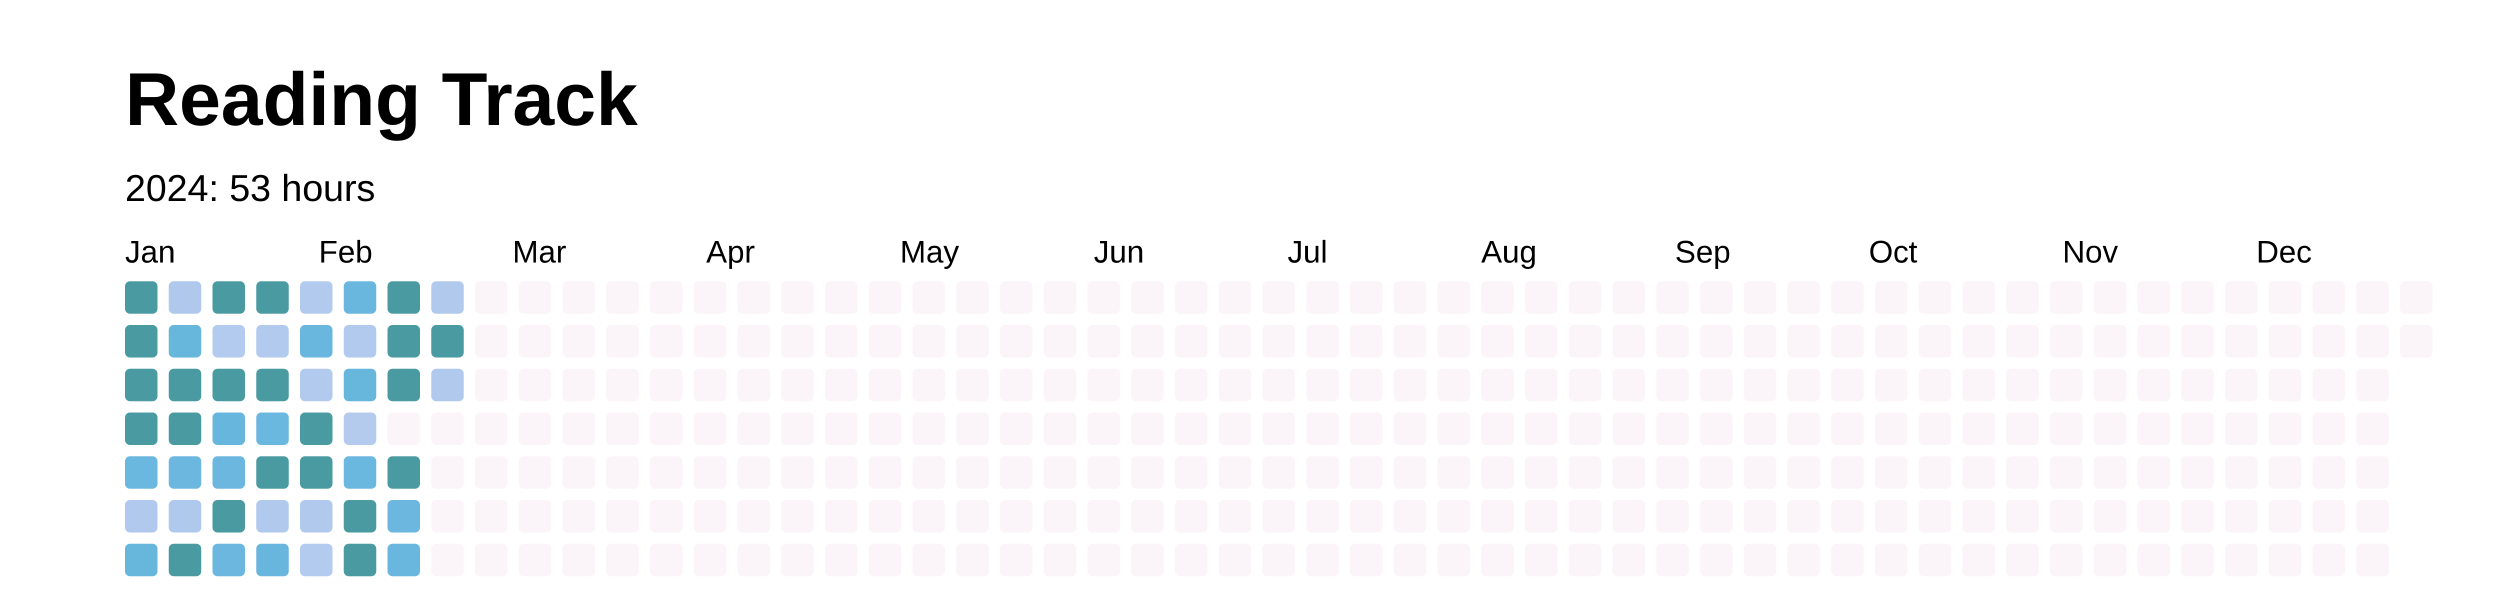
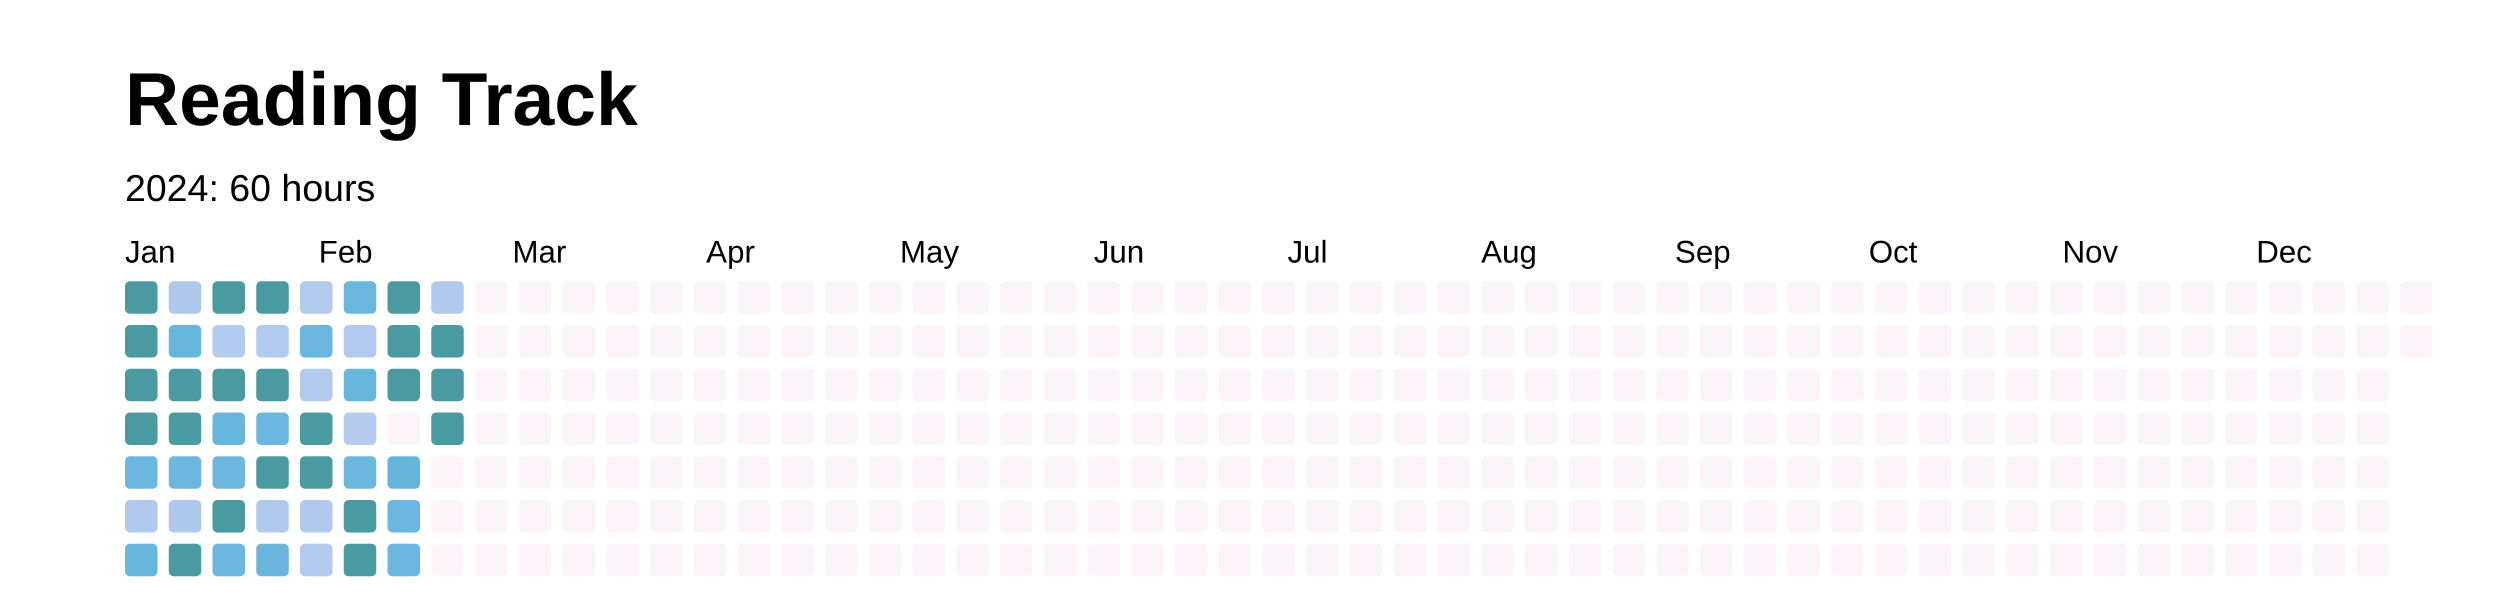
<svg xmlns="http://www.w3.org/2000/svg" baseProfile="full" height="48mm" version="1.1" viewBox="0,0,200,48" width="200mm">
  <defs />
  <rect fill="#FFFFFF" height="48" width="200" x="0" y="0" />
  <text fill="#000000" style="font-size:6px; font-family:Arial; font-weight:bold;" x="10" y="10">Reading Track</text>
-   <text dominant-baseline="hanging" fill="#000000" style="font-size:3.0px; font-family:Arial;" x="10" y="14">2024: 53 hours</text>
+   <text dominant-baseline="hanging" fill="#000000" style="font-size:3.0px; font-family:Arial;" x="10" y="14">2024: 60 hours</text>
  <text fill="#000000" style="font-size:2.5px; font-family:Arial" x="10.0" y="21.0">Jan</text>
  <text fill="#000000" style="font-size:2.5px; font-family:Arial" x="25.5" y="21.0">Feb</text>
  <text fill="#000000" style="font-size:2.5px; font-family:Arial" x="41.0" y="21.0">Mar</text>
  <text fill="#000000" style="font-size:2.5px; font-family:Arial" x="56.5" y="21.0">Apr</text>
  <text fill="#000000" style="font-size:2.5px; font-family:Arial" x="72.0" y="21.0">May</text>
  <text fill="#000000" style="font-size:2.5px; font-family:Arial" x="87.5" y="21.0">Jun</text>
  <text fill="#000000" style="font-size:2.5px; font-family:Arial" x="103.0" y="21.0">Jul</text>
  <text fill="#000000" style="font-size:2.5px; font-family:Arial" x="118.5" y="21.0">Aug</text>
  <text fill="#000000" style="font-size:2.5px; font-family:Arial" x="134.0" y="21.0">Sep</text>
  <text fill="#000000" style="font-size:2.5px; font-family:Arial" x="149.5" y="21.0">Oct</text>
  <text fill="#000000" style="font-size:2.5px; font-family:Arial" x="165.0" y="21.0">Nov</text>
  <text fill="#000000" style="font-size:2.5px; font-family:Arial" x="180.5" y="21.0">Dec</text>
  <rect fill="#4a9ba1" height="2.6" rx="0.4" ry="0.4" width="2.6" x="10.0" y="22.5" />
  <rect fill="#4a9ba1" height="2.6" rx="0.4" ry="0.4" width="2.6" x="10.0" y="26.0" />
  <rect fill="#4a9ba1" height="2.6" rx="0.4" ry="0.4" width="2.6" x="10.0" y="29.5" />
  <rect fill="#4a9ba1" height="2.6" rx="0.4" ry="0.4" width="2.6" x="10.0" y="33.0" />
  <rect fill="#6ab7df" height="2.6" rx="0.4" ry="0.4" width="2.6" x="10.0" y="36.5" />
  <rect fill="#b0c9ed" height="2.6" rx="0.4" ry="0.4" width="2.6" x="10.0" y="40.0" />
  <rect fill="#67b6dc" height="2.6" rx="0.4" ry="0.4" width="2.6" x="10.0" y="43.5" />
  <rect fill="#afc8ec" height="2.6" rx="0.4" ry="0.4" width="2.6" x="13.5" y="22.5" />
  <rect fill="#67b6dc" height="2.6" rx="0.4" ry="0.4" width="2.6" x="13.5" y="26.0" />
  <rect fill="#4a9ba1" height="2.6" rx="0.4" ry="0.4" width="2.6" x="13.5" y="29.5" />
  <rect fill="#4a9ba1" height="2.6" rx="0.4" ry="0.4" width="2.6" x="13.5" y="33.0" />
  <rect fill="#6bb7df" height="2.6" rx="0.4" ry="0.4" width="2.6" x="13.5" y="36.5" />
  <rect fill="#afc9ec" height="2.6" rx="0.4" ry="0.4" width="2.6" x="13.5" y="40.0" />
  <rect fill="#4a9ba1" height="2.6" rx="0.4" ry="0.4" width="2.6" x="13.5" y="43.5" />
  <rect fill="#4a9ba1" height="2.6" rx="0.4" ry="0.4" width="2.6" x="17.0" y="22.5" />
  <rect fill="#b3cbee" height="2.6" rx="0.4" ry="0.4" width="2.6" x="17.0" y="26.0" />
  <rect fill="#4a9ba1" height="2.6" rx="0.4" ry="0.4" width="2.6" x="17.0" y="29.5" />
  <rect fill="#67b6dd" height="2.6" rx="0.4" ry="0.4" width="2.6" x="17.0" y="33.0" />
  <rect fill="#6bb7e0" height="2.6" rx="0.4" ry="0.4" width="2.6" x="17.0" y="36.5" />
  <rect fill="#4a9ba1" height="2.6" rx="0.4" ry="0.4" width="2.6" x="17.0" y="40.0" />
  <rect fill="#6bb7df" height="2.6" rx="0.4" ry="0.4" width="2.6" x="17.0" y="43.5" />
  <rect fill="#4a9ba1" height="2.6" rx="0.4" ry="0.4" width="2.6" x="20.5" y="22.5" />
  <rect fill="#b2caed" height="2.6" rx="0.4" ry="0.4" width="2.6" x="20.5" y="26.0" />
  <rect fill="#4a9ba1" height="2.6" rx="0.4" ry="0.4" width="2.6" x="20.5" y="29.5" />
  <rect fill="#6ab7df" height="2.6" rx="0.4" ry="0.4" width="2.6" x="20.5" y="33.0" />
  <rect fill="#4a9ba1" height="2.6" rx="0.4" ry="0.4" width="2.6" x="20.5" y="36.5" />
  <rect fill="#b0c9ed" height="2.6" rx="0.4" ry="0.4" width="2.6" x="20.5" y="40.0" />
  <rect fill="#68b6dd" height="2.6" rx="0.4" ry="0.4" width="2.6" x="20.5" y="43.5" />
  <rect fill="#b2caed" height="2.6" rx="0.4" ry="0.4" width="2.6" x="24.0" y="22.5" />
  <rect fill="#69b7de" height="2.6" rx="0.4" ry="0.4" width="2.6" x="24.0" y="26.0" />
  <rect fill="#b1caed" height="2.6" rx="0.4" ry="0.4" width="2.6" x="24.0" y="29.5" />
  <rect fill="#4a9ba1" height="2.6" rx="0.4" ry="0.4" width="2.6" x="24.0" y="33.0" />
  <rect fill="#4a9ba1" height="2.6" rx="0.4" ry="0.4" width="2.6" x="24.0" y="36.5" />
  <rect fill="#b0c9ed" height="2.6" rx="0.4" ry="0.4" width="2.6" x="24.0" y="40.0" />
  <rect fill="#b3cbee" height="2.6" rx="0.4" ry="0.4" width="2.6" x="24.0" y="43.5" />
  <rect fill="#69b7de" height="2.6" rx="0.4" ry="0.4" width="2.6" x="27.5" y="22.5" />
  <rect fill="#b2caed" height="2.6" rx="0.4" ry="0.4" width="2.6" x="27.5" y="26.0" />
  <rect fill="#67b6dc" height="2.6" rx="0.4" ry="0.4" width="2.6" x="27.5" y="29.5" />
  <rect fill="#b4cbee" height="2.6" rx="0.4" ry="0.4" width="2.6" x="27.5" y="33.0" />
  <rect fill="#6ab7df" height="2.6" rx="0.4" ry="0.4" width="2.6" x="27.5" y="36.5" />
  <rect fill="#4a9ba1" height="2.6" rx="0.4" ry="0.4" width="2.6" x="27.5" y="40.0" />
  <rect fill="#4a9ba1" height="2.6" rx="0.4" ry="0.4" width="2.6" x="27.5" y="43.5" />
  <rect fill="#4a9ba1" height="2.6" rx="0.4" ry="0.4" width="2.6" x="31.0" y="22.5" />
  <rect fill="#4a9ba1" height="2.6" rx="0.4" ry="0.4" width="2.6" x="31.0" y="26.0" />
  <rect fill="#4a9ba1" height="2.6" rx="0.4" ry="0.4" width="2.6" x="31.0" y="29.5" />
  <rect fill="#FBF4F9" height="2.6" rx="0.4" ry="0.4" width="2.6" x="31.0" y="33.0" />
-   <rect fill="#4a9ba1" height="2.6" rx="0.4" ry="0.4" width="2.6" x="31.0" y="36.5" />
+   <rect fill="#66b6dc" height="2.6" rx="0.4" ry="0.4" width="2.6" x="31.0" y="36.5" />
  <rect fill="#6bb7df" height="2.6" rx="0.4" ry="0.4" width="2.6" x="31.0" y="40.0" />
  <rect fill="#69b7de" height="2.6" rx="0.4" ry="0.4" width="2.6" x="31.0" y="43.5" />
  <rect fill="#b1c9ed" height="2.6" rx="0.4" ry="0.4" width="2.6" x="34.5" y="22.5" />
  <rect fill="#4a9ba1" height="2.6" rx="0.4" ry="0.4" width="2.6" x="34.5" y="26.0" />
-   <rect fill="#b1c9ed" height="2.6" rx="0.4" ry="0.4" width="2.6" x="34.5" y="29.5" />
-   <rect fill="#FBF4F9" height="2.6" rx="0.4" ry="0.4" width="2.6" x="34.5" y="33.0" />
+   <rect fill="#4a9ba1" height="2.6" rx="0.4" ry="0.4" width="2.6" x="34.5" y="29.5" />
+   <rect fill="#4a9ba1" height="2.6" rx="0.4" ry="0.4" width="2.6" x="34.5" y="33.0" />
  <rect fill="#FBF4F9" height="2.6" rx="0.4" ry="0.4" width="2.6" x="34.5" y="36.5" />
  <rect fill="#FBF4F9" height="2.6" rx="0.4" ry="0.4" width="2.6" x="34.5" y="40.0" />
  <rect fill="#FBF4F9" height="2.6" rx="0.4" ry="0.4" width="2.6" x="34.5" y="43.5" />
  <rect fill="#FBF4F9" height="2.6" rx="0.4" ry="0.4" width="2.6" x="38.0" y="22.5" />
  <rect fill="#FBF4F9" height="2.6" rx="0.4" ry="0.4" width="2.6" x="38.0" y="26.0" />
  <rect fill="#FBF4F9" height="2.6" rx="0.4" ry="0.4" width="2.6" x="38.0" y="29.5" />
  <rect fill="#FBF4F9" height="2.6" rx="0.4" ry="0.4" width="2.6" x="38.0" y="33.0" />
  <rect fill="#FBF4F9" height="2.6" rx="0.4" ry="0.4" width="2.6" x="38.0" y="36.5" />
  <rect fill="#FBF4F9" height="2.6" rx="0.4" ry="0.4" width="2.6" x="38.0" y="40.0" />
  <rect fill="#FBF4F9" height="2.6" rx="0.4" ry="0.4" width="2.6" x="38.0" y="43.5" />
  <rect fill="#FBF4F9" height="2.6" rx="0.4" ry="0.4" width="2.6" x="41.5" y="22.5" />
  <rect fill="#FBF4F9" height="2.6" rx="0.4" ry="0.4" width="2.6" x="41.5" y="26.0" />
  <rect fill="#FBF4F9" height="2.6" rx="0.4" ry="0.4" width="2.6" x="41.5" y="29.5" />
  <rect fill="#FBF4F9" height="2.6" rx="0.4" ry="0.4" width="2.6" x="41.5" y="33.0" />
  <rect fill="#FBF4F9" height="2.6" rx="0.4" ry="0.4" width="2.6" x="41.5" y="36.5" />
  <rect fill="#FBF4F9" height="2.6" rx="0.4" ry="0.4" width="2.6" x="41.5" y="40.0" />
  <rect fill="#FBF4F9" height="2.6" rx="0.4" ry="0.4" width="2.6" x="41.5" y="43.5" />
  <rect fill="#FBF4F9" height="2.6" rx="0.4" ry="0.4" width="2.6" x="45.0" y="22.5" />
  <rect fill="#FBF4F9" height="2.6" rx="0.4" ry="0.4" width="2.6" x="45.0" y="26.0" />
  <rect fill="#FBF4F9" height="2.6" rx="0.4" ry="0.4" width="2.6" x="45.0" y="29.5" />
  <rect fill="#FBF4F9" height="2.6" rx="0.4" ry="0.4" width="2.6" x="45.0" y="33.0" />
  <rect fill="#FBF4F9" height="2.6" rx="0.4" ry="0.4" width="2.6" x="45.0" y="36.5" />
  <rect fill="#FBF4F9" height="2.6" rx="0.4" ry="0.4" width="2.6" x="45.0" y="40.0" />
  <rect fill="#FBF4F9" height="2.6" rx="0.4" ry="0.4" width="2.6" x="45.0" y="43.5" />
  <rect fill="#FBF4F9" height="2.6" rx="0.4" ry="0.4" width="2.6" x="48.5" y="22.5" />
  <rect fill="#FBF4F9" height="2.6" rx="0.4" ry="0.4" width="2.6" x="48.5" y="26.0" />
  <rect fill="#FBF4F9" height="2.6" rx="0.4" ry="0.4" width="2.6" x="48.5" y="29.5" />
  <rect fill="#FBF4F9" height="2.6" rx="0.4" ry="0.4" width="2.6" x="48.5" y="33.0" />
  <rect fill="#FBF4F9" height="2.6" rx="0.4" ry="0.4" width="2.6" x="48.5" y="36.5" />
  <rect fill="#FBF4F9" height="2.6" rx="0.4" ry="0.4" width="2.6" x="48.5" y="40.0" />
  <rect fill="#FBF4F9" height="2.6" rx="0.4" ry="0.4" width="2.6" x="48.5" y="43.5" />
  <rect fill="#FBF4F9" height="2.6" rx="0.4" ry="0.4" width="2.6" x="52.0" y="22.5" />
  <rect fill="#FBF4F9" height="2.6" rx="0.4" ry="0.4" width="2.6" x="52.0" y="26.0" />
  <rect fill="#FBF4F9" height="2.6" rx="0.4" ry="0.4" width="2.6" x="52.0" y="29.5" />
  <rect fill="#FBF4F9" height="2.6" rx="0.4" ry="0.4" width="2.6" x="52.0" y="33.0" />
  <rect fill="#FBF4F9" height="2.6" rx="0.4" ry="0.4" width="2.6" x="52.0" y="36.5" />
  <rect fill="#FBF4F9" height="2.6" rx="0.4" ry="0.4" width="2.6" x="52.0" y="40.0" />
  <rect fill="#FBF4F9" height="2.6" rx="0.4" ry="0.4" width="2.6" x="52.0" y="43.5" />
  <rect fill="#FBF4F9" height="2.6" rx="0.4" ry="0.4" width="2.6" x="55.5" y="22.5" />
  <rect fill="#FBF4F9" height="2.6" rx="0.4" ry="0.4" width="2.6" x="55.5" y="26.0" />
  <rect fill="#FBF4F9" height="2.6" rx="0.4" ry="0.4" width="2.6" x="55.5" y="29.5" />
  <rect fill="#FBF4F9" height="2.6" rx="0.4" ry="0.4" width="2.6" x="55.5" y="33.0" />
  <rect fill="#FBF4F9" height="2.6" rx="0.4" ry="0.4" width="2.6" x="55.5" y="36.5" />
  <rect fill="#FBF4F9" height="2.6" rx="0.4" ry="0.4" width="2.6" x="55.5" y="40.0" />
  <rect fill="#FBF4F9" height="2.6" rx="0.4" ry="0.4" width="2.6" x="55.5" y="43.5" />
  <rect fill="#FBF4F9" height="2.6" rx="0.4" ry="0.4" width="2.6" x="59.0" y="22.5" />
  <rect fill="#FBF4F9" height="2.6" rx="0.4" ry="0.4" width="2.6" x="59.0" y="26.0" />
  <rect fill="#FBF4F9" height="2.6" rx="0.4" ry="0.4" width="2.6" x="59.0" y="29.5" />
  <rect fill="#FBF4F9" height="2.6" rx="0.4" ry="0.4" width="2.6" x="59.0" y="33.0" />
  <rect fill="#FBF4F9" height="2.6" rx="0.4" ry="0.4" width="2.6" x="59.0" y="36.5" />
  <rect fill="#FBF4F9" height="2.6" rx="0.4" ry="0.4" width="2.6" x="59.0" y="40.0" />
  <rect fill="#FBF4F9" height="2.6" rx="0.4" ry="0.4" width="2.6" x="59.0" y="43.5" />
  <rect fill="#FBF4F9" height="2.6" rx="0.4" ry="0.4" width="2.6" x="62.5" y="22.5" />
  <rect fill="#FBF4F9" height="2.6" rx="0.4" ry="0.4" width="2.6" x="62.5" y="26.0" />
  <rect fill="#FBF4F9" height="2.6" rx="0.4" ry="0.4" width="2.6" x="62.5" y="29.5" />
  <rect fill="#FBF4F9" height="2.6" rx="0.4" ry="0.4" width="2.6" x="62.5" y="33.0" />
  <rect fill="#FBF4F9" height="2.6" rx="0.4" ry="0.4" width="2.6" x="62.5" y="36.5" />
  <rect fill="#FBF4F9" height="2.6" rx="0.4" ry="0.4" width="2.6" x="62.5" y="40.0" />
  <rect fill="#FBF4F9" height="2.6" rx="0.4" ry="0.4" width="2.6" x="62.5" y="43.5" />
  <rect fill="#FBF4F9" height="2.6" rx="0.4" ry="0.4" width="2.6" x="66.0" y="22.5" />
  <rect fill="#FBF4F9" height="2.6" rx="0.4" ry="0.4" width="2.6" x="66.0" y="26.0" />
  <rect fill="#FBF4F9" height="2.6" rx="0.4" ry="0.4" width="2.6" x="66.0" y="29.5" />
  <rect fill="#FBF4F9" height="2.6" rx="0.4" ry="0.4" width="2.6" x="66.0" y="33.0" />
  <rect fill="#FBF4F9" height="2.6" rx="0.4" ry="0.4" width="2.6" x="66.0" y="36.5" />
  <rect fill="#FBF4F9" height="2.6" rx="0.4" ry="0.4" width="2.6" x="66.0" y="40.0" />
  <rect fill="#FBF4F9" height="2.6" rx="0.4" ry="0.4" width="2.6" x="66.0" y="43.5" />
  <rect fill="#FBF4F9" height="2.6" rx="0.4" ry="0.4" width="2.6" x="69.5" y="22.5" />
  <rect fill="#FBF4F9" height="2.6" rx="0.4" ry="0.4" width="2.6" x="69.5" y="26.0" />
  <rect fill="#FBF4F9" height="2.6" rx="0.4" ry="0.4" width="2.6" x="69.5" y="29.5" />
  <rect fill="#FBF4F9" height="2.6" rx="0.4" ry="0.4" width="2.6" x="69.5" y="33.0" />
  <rect fill="#FBF4F9" height="2.6" rx="0.4" ry="0.4" width="2.6" x="69.5" y="36.5" />
  <rect fill="#FBF4F9" height="2.6" rx="0.4" ry="0.4" width="2.6" x="69.5" y="40.0" />
  <rect fill="#FBF4F9" height="2.6" rx="0.4" ry="0.4" width="2.6" x="69.5" y="43.5" />
  <rect fill="#FBF4F9" height="2.6" rx="0.4" ry="0.4" width="2.6" x="73.0" y="22.5" />
  <rect fill="#FBF4F9" height="2.6" rx="0.4" ry="0.4" width="2.6" x="73.0" y="26.0" />
  <rect fill="#FBF4F9" height="2.6" rx="0.4" ry="0.4" width="2.6" x="73.0" y="29.5" />
  <rect fill="#FBF4F9" height="2.6" rx="0.4" ry="0.4" width="2.6" x="73.0" y="33.0" />
  <rect fill="#FBF4F9" height="2.6" rx="0.4" ry="0.4" width="2.6" x="73.0" y="36.5" />
  <rect fill="#FBF4F9" height="2.6" rx="0.4" ry="0.4" width="2.6" x="73.0" y="40.0" />
  <rect fill="#FBF4F9" height="2.6" rx="0.4" ry="0.4" width="2.6" x="73.0" y="43.5" />
  <rect fill="#FBF4F9" height="2.6" rx="0.4" ry="0.4" width="2.6" x="76.5" y="22.5" />
  <rect fill="#FBF4F9" height="2.6" rx="0.4" ry="0.4" width="2.6" x="76.5" y="26.0" />
  <rect fill="#FBF4F9" height="2.6" rx="0.4" ry="0.4" width="2.6" x="76.5" y="29.5" />
  <rect fill="#FBF4F9" height="2.6" rx="0.4" ry="0.4" width="2.6" x="76.5" y="33.0" />
  <rect fill="#FBF4F9" height="2.6" rx="0.4" ry="0.4" width="2.6" x="76.5" y="36.5" />
  <rect fill="#FBF4F9" height="2.6" rx="0.4" ry="0.4" width="2.6" x="76.5" y="40.0" />
  <rect fill="#FBF4F9" height="2.6" rx="0.4" ry="0.4" width="2.6" x="76.5" y="43.5" />
  <rect fill="#FBF4F9" height="2.6" rx="0.4" ry="0.4" width="2.6" x="80.0" y="22.5" />
  <rect fill="#FBF4F9" height="2.6" rx="0.4" ry="0.4" width="2.6" x="80.0" y="26.0" />
  <rect fill="#FBF4F9" height="2.6" rx="0.4" ry="0.4" width="2.6" x="80.0" y="29.5" />
  <rect fill="#FBF4F9" height="2.6" rx="0.4" ry="0.4" width="2.6" x="80.0" y="33.0" />
  <rect fill="#FBF4F9" height="2.6" rx="0.4" ry="0.4" width="2.6" x="80.0" y="36.5" />
  <rect fill="#FBF4F9" height="2.6" rx="0.4" ry="0.4" width="2.6" x="80.0" y="40.0" />
  <rect fill="#FBF4F9" height="2.6" rx="0.4" ry="0.4" width="2.6" x="80.0" y="43.5" />
  <rect fill="#FBF4F9" height="2.6" rx="0.4" ry="0.4" width="2.6" x="83.5" y="22.5" />
  <rect fill="#FBF4F9" height="2.6" rx="0.4" ry="0.4" width="2.6" x="83.5" y="26.0" />
  <rect fill="#FBF4F9" height="2.6" rx="0.4" ry="0.4" width="2.6" x="83.5" y="29.5" />
  <rect fill="#FBF4F9" height="2.6" rx="0.4" ry="0.4" width="2.6" x="83.5" y="33.0" />
  <rect fill="#FBF4F9" height="2.6" rx="0.4" ry="0.4" width="2.6" x="83.5" y="36.5" />
  <rect fill="#FBF4F9" height="2.6" rx="0.4" ry="0.4" width="2.6" x="83.5" y="40.0" />
  <rect fill="#FBF4F9" height="2.6" rx="0.4" ry="0.4" width="2.6" x="83.5" y="43.5" />
  <rect fill="#FBF4F9" height="2.6" rx="0.4" ry="0.4" width="2.6" x="87.0" y="22.5" />
  <rect fill="#FBF4F9" height="2.6" rx="0.4" ry="0.4" width="2.6" x="87.0" y="26.0" />
  <rect fill="#FBF4F9" height="2.6" rx="0.4" ry="0.4" width="2.6" x="87.0" y="29.5" />
  <rect fill="#FBF4F9" height="2.6" rx="0.4" ry="0.4" width="2.6" x="87.0" y="33.0" />
  <rect fill="#FBF4F9" height="2.6" rx="0.4" ry="0.4" width="2.6" x="87.0" y="36.5" />
  <rect fill="#FBF4F9" height="2.6" rx="0.4" ry="0.4" width="2.6" x="87.0" y="40.0" />
  <rect fill="#FBF4F9" height="2.6" rx="0.4" ry="0.4" width="2.6" x="87.0" y="43.5" />
  <rect fill="#FBF4F9" height="2.6" rx="0.4" ry="0.4" width="2.6" x="90.5" y="22.5" />
  <rect fill="#FBF4F9" height="2.6" rx="0.4" ry="0.4" width="2.6" x="90.5" y="26.0" />
  <rect fill="#FBF4F9" height="2.6" rx="0.4" ry="0.4" width="2.6" x="90.5" y="29.5" />
  <rect fill="#FBF4F9" height="2.6" rx="0.4" ry="0.4" width="2.6" x="90.5" y="33.0" />
  <rect fill="#FBF4F9" height="2.6" rx="0.4" ry="0.4" width="2.6" x="90.5" y="36.5" />
  <rect fill="#FBF4F9" height="2.6" rx="0.4" ry="0.4" width="2.6" x="90.5" y="40.0" />
  <rect fill="#FBF4F9" height="2.6" rx="0.4" ry="0.4" width="2.6" x="90.5" y="43.5" />
  <rect fill="#FBF4F9" height="2.6" rx="0.4" ry="0.4" width="2.6" x="94.0" y="22.5" />
  <rect fill="#FBF4F9" height="2.6" rx="0.4" ry="0.4" width="2.6" x="94.0" y="26.0" />
  <rect fill="#FBF4F9" height="2.6" rx="0.4" ry="0.4" width="2.6" x="94.0" y="29.5" />
  <rect fill="#FBF4F9" height="2.6" rx="0.4" ry="0.4" width="2.6" x="94.0" y="33.0" />
  <rect fill="#FBF4F9" height="2.6" rx="0.4" ry="0.4" width="2.6" x="94.0" y="36.5" />
  <rect fill="#FBF4F9" height="2.6" rx="0.4" ry="0.4" width="2.6" x="94.0" y="40.0" />
  <rect fill="#FBF4F9" height="2.6" rx="0.4" ry="0.4" width="2.6" x="94.0" y="43.5" />
  <rect fill="#FBF4F9" height="2.6" rx="0.4" ry="0.4" width="2.6" x="97.5" y="22.5" />
  <rect fill="#FBF4F9" height="2.6" rx="0.4" ry="0.4" width="2.6" x="97.5" y="26.0" />
  <rect fill="#FBF4F9" height="2.6" rx="0.4" ry="0.4" width="2.6" x="97.5" y="29.5" />
  <rect fill="#FBF4F9" height="2.6" rx="0.4" ry="0.4" width="2.6" x="97.5" y="33.0" />
  <rect fill="#FBF4F9" height="2.6" rx="0.4" ry="0.4" width="2.6" x="97.5" y="36.5" />
  <rect fill="#FBF4F9" height="2.6" rx="0.4" ry="0.4" width="2.6" x="97.5" y="40.0" />
  <rect fill="#FBF4F9" height="2.6" rx="0.4" ry="0.4" width="2.6" x="97.5" y="43.5" />
  <rect fill="#FBF4F9" height="2.6" rx="0.4" ry="0.4" width="2.6" x="101.0" y="22.5" />
  <rect fill="#FBF4F9" height="2.6" rx="0.4" ry="0.4" width="2.6" x="101.0" y="26.0" />
  <rect fill="#FBF4F9" height="2.6" rx="0.4" ry="0.4" width="2.6" x="101.0" y="29.5" />
  <rect fill="#FBF4F9" height="2.6" rx="0.4" ry="0.4" width="2.6" x="101.0" y="33.0" />
  <rect fill="#FBF4F9" height="2.6" rx="0.4" ry="0.4" width="2.6" x="101.0" y="36.5" />
  <rect fill="#FBF4F9" height="2.6" rx="0.4" ry="0.4" width="2.6" x="101.0" y="40.0" />
  <rect fill="#FBF4F9" height="2.6" rx="0.4" ry="0.4" width="2.6" x="101.0" y="43.5" />
  <rect fill="#FBF4F9" height="2.6" rx="0.4" ry="0.4" width="2.6" x="104.5" y="22.5" />
  <rect fill="#FBF4F9" height="2.6" rx="0.4" ry="0.4" width="2.6" x="104.5" y="26.0" />
  <rect fill="#FBF4F9" height="2.6" rx="0.4" ry="0.4" width="2.6" x="104.5" y="29.5" />
  <rect fill="#FBF4F9" height="2.6" rx="0.4" ry="0.4" width="2.6" x="104.5" y="33.0" />
  <rect fill="#FBF4F9" height="2.6" rx="0.4" ry="0.4" width="2.6" x="104.5" y="36.5" />
  <rect fill="#FBF4F9" height="2.6" rx="0.4" ry="0.4" width="2.6" x="104.5" y="40.0" />
  <rect fill="#FBF4F9" height="2.6" rx="0.4" ry="0.4" width="2.6" x="104.5" y="43.5" />
  <rect fill="#FBF4F9" height="2.6" rx="0.4" ry="0.4" width="2.6" x="108.0" y="22.5" />
  <rect fill="#FBF4F9" height="2.6" rx="0.4" ry="0.4" width="2.6" x="108.0" y="26.0" />
  <rect fill="#FBF4F9" height="2.6" rx="0.4" ry="0.4" width="2.6" x="108.0" y="29.5" />
  <rect fill="#FBF4F9" height="2.6" rx="0.4" ry="0.4" width="2.6" x="108.0" y="33.0" />
  <rect fill="#FBF4F9" height="2.6" rx="0.4" ry="0.4" width="2.6" x="108.0" y="36.5" />
  <rect fill="#FBF4F9" height="2.6" rx="0.4" ry="0.4" width="2.6" x="108.0" y="40.0" />
  <rect fill="#FBF4F9" height="2.6" rx="0.4" ry="0.4" width="2.6" x="108.0" y="43.5" />
  <rect fill="#FBF4F9" height="2.6" rx="0.4" ry="0.4" width="2.6" x="111.5" y="22.5" />
  <rect fill="#FBF4F9" height="2.6" rx="0.4" ry="0.4" width="2.6" x="111.5" y="26.0" />
  <rect fill="#FBF4F9" height="2.6" rx="0.4" ry="0.4" width="2.6" x="111.5" y="29.5" />
  <rect fill="#FBF4F9" height="2.6" rx="0.4" ry="0.4" width="2.6" x="111.5" y="33.0" />
  <rect fill="#FBF4F9" height="2.6" rx="0.4" ry="0.4" width="2.6" x="111.5" y="36.5" />
  <rect fill="#FBF4F9" height="2.6" rx="0.4" ry="0.4" width="2.6" x="111.5" y="40.0" />
  <rect fill="#FBF4F9" height="2.6" rx="0.4" ry="0.4" width="2.6" x="111.5" y="43.5" />
  <rect fill="#FBF4F9" height="2.6" rx="0.4" ry="0.4" width="2.6" x="115.0" y="22.5" />
  <rect fill="#FBF4F9" height="2.6" rx="0.4" ry="0.4" width="2.6" x="115.0" y="26.0" />
  <rect fill="#FBF4F9" height="2.6" rx="0.4" ry="0.4" width="2.6" x="115.0" y="29.5" />
  <rect fill="#FBF4F9" height="2.6" rx="0.4" ry="0.4" width="2.6" x="115.0" y="33.0" />
  <rect fill="#FBF4F9" height="2.6" rx="0.4" ry="0.4" width="2.6" x="115.0" y="36.5" />
  <rect fill="#FBF4F9" height="2.6" rx="0.4" ry="0.4" width="2.6" x="115.0" y="40.0" />
  <rect fill="#FBF4F9" height="2.6" rx="0.4" ry="0.4" width="2.6" x="115.0" y="43.5" />
  <rect fill="#FBF4F9" height="2.6" rx="0.4" ry="0.4" width="2.6" x="118.5" y="22.5" />
  <rect fill="#FBF4F9" height="2.6" rx="0.4" ry="0.4" width="2.6" x="118.5" y="26.0" />
  <rect fill="#FBF4F9" height="2.6" rx="0.4" ry="0.4" width="2.6" x="118.5" y="29.5" />
  <rect fill="#FBF4F9" height="2.6" rx="0.4" ry="0.4" width="2.6" x="118.5" y="33.0" />
  <rect fill="#FBF4F9" height="2.6" rx="0.4" ry="0.4" width="2.6" x="118.5" y="36.5" />
  <rect fill="#FBF4F9" height="2.6" rx="0.4" ry="0.4" width="2.6" x="118.5" y="40.0" />
  <rect fill="#FBF4F9" height="2.6" rx="0.4" ry="0.4" width="2.6" x="118.5" y="43.5" />
  <rect fill="#FBF4F9" height="2.6" rx="0.4" ry="0.4" width="2.6" x="122.0" y="22.5" />
  <rect fill="#FBF4F9" height="2.6" rx="0.4" ry="0.4" width="2.6" x="122.0" y="26.0" />
  <rect fill="#FBF4F9" height="2.6" rx="0.4" ry="0.4" width="2.6" x="122.0" y="29.5" />
  <rect fill="#FBF4F9" height="2.6" rx="0.4" ry="0.4" width="2.6" x="122.0" y="33.0" />
  <rect fill="#FBF4F9" height="2.6" rx="0.4" ry="0.4" width="2.6" x="122.0" y="36.5" />
  <rect fill="#FBF4F9" height="2.6" rx="0.4" ry="0.4" width="2.6" x="122.0" y="40.0" />
  <rect fill="#FBF4F9" height="2.6" rx="0.4" ry="0.4" width="2.6" x="122.0" y="43.5" />
  <rect fill="#FBF4F9" height="2.6" rx="0.4" ry="0.4" width="2.6" x="125.5" y="22.5" />
  <rect fill="#FBF4F9" height="2.6" rx="0.4" ry="0.4" width="2.6" x="125.5" y="26.0" />
  <rect fill="#FBF4F9" height="2.6" rx="0.4" ry="0.4" width="2.6" x="125.5" y="29.5" />
  <rect fill="#FBF4F9" height="2.6" rx="0.4" ry="0.4" width="2.6" x="125.5" y="33.0" />
  <rect fill="#FBF4F9" height="2.6" rx="0.4" ry="0.4" width="2.6" x="125.5" y="36.5" />
  <rect fill="#FBF4F9" height="2.6" rx="0.4" ry="0.4" width="2.6" x="125.5" y="40.0" />
  <rect fill="#FBF4F9" height="2.6" rx="0.4" ry="0.4" width="2.6" x="125.5" y="43.5" />
  <rect fill="#FBF4F9" height="2.6" rx="0.4" ry="0.4" width="2.6" x="129.0" y="22.5" />
  <rect fill="#FBF4F9" height="2.6" rx="0.4" ry="0.4" width="2.6" x="129.0" y="26.0" />
  <rect fill="#FBF4F9" height="2.6" rx="0.4" ry="0.4" width="2.6" x="129.0" y="29.5" />
  <rect fill="#FBF4F9" height="2.6" rx="0.4" ry="0.4" width="2.6" x="129.0" y="33.0" />
  <rect fill="#FBF4F9" height="2.6" rx="0.4" ry="0.4" width="2.6" x="129.0" y="36.5" />
  <rect fill="#FBF4F9" height="2.6" rx="0.4" ry="0.4" width="2.6" x="129.0" y="40.0" />
  <rect fill="#FBF4F9" height="2.6" rx="0.4" ry="0.4" width="2.6" x="129.0" y="43.5" />
  <rect fill="#FBF4F9" height="2.6" rx="0.4" ry="0.4" width="2.6" x="132.5" y="22.5" />
  <rect fill="#FBF4F9" height="2.6" rx="0.4" ry="0.4" width="2.6" x="132.5" y="26.0" />
  <rect fill="#FBF4F9" height="2.6" rx="0.4" ry="0.4" width="2.6" x="132.5" y="29.5" />
  <rect fill="#FBF4F9" height="2.6" rx="0.4" ry="0.4" width="2.6" x="132.5" y="33.0" />
  <rect fill="#FBF4F9" height="2.6" rx="0.4" ry="0.4" width="2.6" x="132.5" y="36.5" />
  <rect fill="#FBF4F9" height="2.6" rx="0.4" ry="0.4" width="2.6" x="132.5" y="40.0" />
  <rect fill="#FBF4F9" height="2.6" rx="0.4" ry="0.4" width="2.6" x="132.5" y="43.5" />
  <rect fill="#FBF4F9" height="2.6" rx="0.4" ry="0.4" width="2.6" x="136.0" y="22.5" />
  <rect fill="#FBF4F9" height="2.6" rx="0.4" ry="0.4" width="2.6" x="136.0" y="26.0" />
  <rect fill="#FBF4F9" height="2.6" rx="0.4" ry="0.4" width="2.6" x="136.0" y="29.5" />
  <rect fill="#FBF4F9" height="2.6" rx="0.4" ry="0.4" width="2.6" x="136.0" y="33.0" />
  <rect fill="#FBF4F9" height="2.6" rx="0.4" ry="0.4" width="2.6" x="136.0" y="36.5" />
  <rect fill="#FBF4F9" height="2.6" rx="0.4" ry="0.4" width="2.6" x="136.0" y="40.0" />
  <rect fill="#FBF4F9" height="2.6" rx="0.4" ry="0.4" width="2.6" x="136.0" y="43.5" />
  <rect fill="#FBF4F9" height="2.6" rx="0.4" ry="0.4" width="2.6" x="139.5" y="22.5" />
  <rect fill="#FBF4F9" height="2.6" rx="0.4" ry="0.4" width="2.6" x="139.5" y="26.0" />
  <rect fill="#FBF4F9" height="2.6" rx="0.4" ry="0.4" width="2.6" x="139.5" y="29.5" />
  <rect fill="#FBF4F9" height="2.6" rx="0.4" ry="0.4" width="2.6" x="139.5" y="33.0" />
  <rect fill="#FBF4F9" height="2.6" rx="0.4" ry="0.4" width="2.6" x="139.5" y="36.5" />
  <rect fill="#FBF4F9" height="2.6" rx="0.4" ry="0.4" width="2.6" x="139.5" y="40.0" />
  <rect fill="#FBF4F9" height="2.6" rx="0.4" ry="0.4" width="2.6" x="139.5" y="43.5" />
  <rect fill="#FBF4F9" height="2.6" rx="0.4" ry="0.4" width="2.6" x="143.0" y="22.5" />
  <rect fill="#FBF4F9" height="2.6" rx="0.4" ry="0.4" width="2.6" x="143.0" y="26.0" />
  <rect fill="#FBF4F9" height="2.6" rx="0.4" ry="0.4" width="2.6" x="143.0" y="29.5" />
  <rect fill="#FBF4F9" height="2.6" rx="0.4" ry="0.4" width="2.6" x="143.0" y="33.0" />
  <rect fill="#FBF4F9" height="2.6" rx="0.4" ry="0.4" width="2.6" x="143.0" y="36.5" />
  <rect fill="#FBF4F9" height="2.6" rx="0.4" ry="0.4" width="2.6" x="143.0" y="40.0" />
  <rect fill="#FBF4F9" height="2.6" rx="0.4" ry="0.4" width="2.6" x="143.0" y="43.5" />
  <rect fill="#FBF4F9" height="2.6" rx="0.4" ry="0.4" width="2.6" x="146.5" y="22.5" />
  <rect fill="#FBF4F9" height="2.6" rx="0.4" ry="0.4" width="2.6" x="146.5" y="26.0" />
  <rect fill="#FBF4F9" height="2.6" rx="0.4" ry="0.4" width="2.6" x="146.5" y="29.5" />
  <rect fill="#FBF4F9" height="2.6" rx="0.4" ry="0.4" width="2.6" x="146.5" y="33.0" />
  <rect fill="#FBF4F9" height="2.6" rx="0.4" ry="0.4" width="2.6" x="146.5" y="36.5" />
  <rect fill="#FBF4F9" height="2.6" rx="0.4" ry="0.4" width="2.6" x="146.5" y="40.0" />
  <rect fill="#FBF4F9" height="2.6" rx="0.4" ry="0.4" width="2.6" x="146.5" y="43.5" />
  <rect fill="#FBF4F9" height="2.6" rx="0.4" ry="0.4" width="2.6" x="150.0" y="22.5" />
  <rect fill="#FBF4F9" height="2.6" rx="0.4" ry="0.4" width="2.6" x="150.0" y="26.0" />
  <rect fill="#FBF4F9" height="2.6" rx="0.4" ry="0.4" width="2.6" x="150.0" y="29.5" />
  <rect fill="#FBF4F9" height="2.6" rx="0.4" ry="0.4" width="2.6" x="150.0" y="33.0" />
  <rect fill="#FBF4F9" height="2.6" rx="0.4" ry="0.4" width="2.6" x="150.0" y="36.5" />
  <rect fill="#FBF4F9" height="2.6" rx="0.4" ry="0.4" width="2.6" x="150.0" y="40.0" />
  <rect fill="#FBF4F9" height="2.6" rx="0.4" ry="0.4" width="2.6" x="150.0" y="43.5" />
  <rect fill="#FBF4F9" height="2.6" rx="0.4" ry="0.4" width="2.6" x="153.5" y="22.5" />
  <rect fill="#FBF4F9" height="2.6" rx="0.4" ry="0.4" width="2.6" x="153.5" y="26.0" />
  <rect fill="#FBF4F9" height="2.6" rx="0.4" ry="0.4" width="2.6" x="153.5" y="29.5" />
  <rect fill="#FBF4F9" height="2.6" rx="0.4" ry="0.4" width="2.6" x="153.5" y="33.0" />
  <rect fill="#FBF4F9" height="2.6" rx="0.4" ry="0.4" width="2.6" x="153.5" y="36.5" />
  <rect fill="#FBF4F9" height="2.6" rx="0.4" ry="0.4" width="2.6" x="153.5" y="40.0" />
  <rect fill="#FBF4F9" height="2.6" rx="0.4" ry="0.4" width="2.6" x="153.5" y="43.5" />
  <rect fill="#FBF4F9" height="2.6" rx="0.4" ry="0.4" width="2.6" x="157.0" y="22.5" />
  <rect fill="#FBF4F9" height="2.6" rx="0.4" ry="0.4" width="2.6" x="157.0" y="26.0" />
  <rect fill="#FBF4F9" height="2.6" rx="0.4" ry="0.4" width="2.6" x="157.0" y="29.5" />
  <rect fill="#FBF4F9" height="2.6" rx="0.4" ry="0.4" width="2.6" x="157.0" y="33.0" />
  <rect fill="#FBF4F9" height="2.6" rx="0.4" ry="0.4" width="2.6" x="157.0" y="36.5" />
  <rect fill="#FBF4F9" height="2.6" rx="0.4" ry="0.4" width="2.6" x="157.0" y="40.0" />
  <rect fill="#FBF4F9" height="2.6" rx="0.4" ry="0.4" width="2.6" x="157.0" y="43.5" />
  <rect fill="#FBF4F9" height="2.6" rx="0.4" ry="0.4" width="2.6" x="160.5" y="22.5" />
  <rect fill="#FBF4F9" height="2.6" rx="0.4" ry="0.4" width="2.6" x="160.5" y="26.0" />
  <rect fill="#FBF4F9" height="2.6" rx="0.4" ry="0.4" width="2.6" x="160.5" y="29.5" />
  <rect fill="#FBF4F9" height="2.6" rx="0.4" ry="0.4" width="2.6" x="160.5" y="33.0" />
  <rect fill="#FBF4F9" height="2.6" rx="0.4" ry="0.4" width="2.6" x="160.5" y="36.5" />
  <rect fill="#FBF4F9" height="2.6" rx="0.4" ry="0.4" width="2.6" x="160.5" y="40.0" />
  <rect fill="#FBF4F9" height="2.6" rx="0.4" ry="0.4" width="2.6" x="160.5" y="43.5" />
  <rect fill="#FBF4F9" height="2.6" rx="0.4" ry="0.4" width="2.6" x="164.0" y="22.5" />
  <rect fill="#FBF4F9" height="2.6" rx="0.4" ry="0.4" width="2.6" x="164.0" y="26.0" />
  <rect fill="#FBF4F9" height="2.6" rx="0.4" ry="0.4" width="2.6" x="164.0" y="29.5" />
  <rect fill="#FBF4F9" height="2.6" rx="0.4" ry="0.4" width="2.6" x="164.0" y="33.0" />
  <rect fill="#FBF4F9" height="2.6" rx="0.4" ry="0.4" width="2.6" x="164.0" y="36.5" />
  <rect fill="#FBF4F9" height="2.6" rx="0.4" ry="0.4" width="2.6" x="164.0" y="40.0" />
  <rect fill="#FBF4F9" height="2.6" rx="0.4" ry="0.4" width="2.6" x="164.0" y="43.5" />
  <rect fill="#FBF4F9" height="2.6" rx="0.4" ry="0.4" width="2.6" x="167.5" y="22.5" />
  <rect fill="#FBF4F9" height="2.6" rx="0.4" ry="0.4" width="2.6" x="167.5" y="26.0" />
  <rect fill="#FBF4F9" height="2.6" rx="0.4" ry="0.4" width="2.6" x="167.5" y="29.5" />
  <rect fill="#FBF4F9" height="2.6" rx="0.4" ry="0.4" width="2.6" x="167.5" y="33.0" />
  <rect fill="#FBF4F9" height="2.6" rx="0.4" ry="0.4" width="2.6" x="167.5" y="36.5" />
  <rect fill="#FBF4F9" height="2.6" rx="0.4" ry="0.4" width="2.6" x="167.5" y="40.0" />
  <rect fill="#FBF4F9" height="2.6" rx="0.4" ry="0.4" width="2.6" x="167.5" y="43.5" />
  <rect fill="#FBF4F9" height="2.6" rx="0.4" ry="0.4" width="2.6" x="171.0" y="22.5" />
  <rect fill="#FBF4F9" height="2.6" rx="0.4" ry="0.4" width="2.6" x="171.0" y="26.0" />
  <rect fill="#FBF4F9" height="2.6" rx="0.4" ry="0.4" width="2.6" x="171.0" y="29.5" />
  <rect fill="#FBF4F9" height="2.6" rx="0.4" ry="0.4" width="2.6" x="171.0" y="33.0" />
  <rect fill="#FBF4F9" height="2.6" rx="0.4" ry="0.4" width="2.6" x="171.0" y="36.5" />
  <rect fill="#FBF4F9" height="2.6" rx="0.4" ry="0.4" width="2.6" x="171.0" y="40.0" />
  <rect fill="#FBF4F9" height="2.6" rx="0.4" ry="0.4" width="2.6" x="171.0" y="43.5" />
  <rect fill="#FBF4F9" height="2.6" rx="0.4" ry="0.4" width="2.6" x="174.5" y="22.5" />
  <rect fill="#FBF4F9" height="2.6" rx="0.4" ry="0.4" width="2.6" x="174.5" y="26.0" />
  <rect fill="#FBF4F9" height="2.6" rx="0.4" ry="0.4" width="2.6" x="174.5" y="29.5" />
  <rect fill="#FBF4F9" height="2.6" rx="0.4" ry="0.4" width="2.6" x="174.5" y="33.0" />
  <rect fill="#FBF4F9" height="2.6" rx="0.4" ry="0.4" width="2.6" x="174.5" y="36.5" />
  <rect fill="#FBF4F9" height="2.6" rx="0.4" ry="0.4" width="2.6" x="174.5" y="40.0" />
  <rect fill="#FBF4F9" height="2.6" rx="0.4" ry="0.4" width="2.6" x="174.5" y="43.5" />
  <rect fill="#FBF4F9" height="2.6" rx="0.4" ry="0.4" width="2.6" x="178.0" y="22.5" />
  <rect fill="#FBF4F9" height="2.6" rx="0.4" ry="0.4" width="2.6" x="178.0" y="26.0" />
  <rect fill="#FBF4F9" height="2.6" rx="0.4" ry="0.4" width="2.6" x="178.0" y="29.5" />
  <rect fill="#FBF4F9" height="2.6" rx="0.4" ry="0.4" width="2.6" x="178.0" y="33.0" />
  <rect fill="#FBF4F9" height="2.6" rx="0.4" ry="0.4" width="2.6" x="178.0" y="36.5" />
  <rect fill="#FBF4F9" height="2.6" rx="0.4" ry="0.4" width="2.6" x="178.0" y="40.0" />
  <rect fill="#FBF4F9" height="2.6" rx="0.4" ry="0.4" width="2.6" x="178.0" y="43.5" />
  <rect fill="#FBF4F9" height="2.6" rx="0.4" ry="0.4" width="2.6" x="181.5" y="22.5" />
  <rect fill="#FBF4F9" height="2.6" rx="0.4" ry="0.4" width="2.6" x="181.5" y="26.0" />
  <rect fill="#FBF4F9" height="2.6" rx="0.4" ry="0.4" width="2.6" x="181.5" y="29.5" />
  <rect fill="#FBF4F9" height="2.6" rx="0.4" ry="0.4" width="2.6" x="181.5" y="33.0" />
  <rect fill="#FBF4F9" height="2.6" rx="0.4" ry="0.4" width="2.6" x="181.5" y="36.5" />
  <rect fill="#FBF4F9" height="2.6" rx="0.4" ry="0.4" width="2.6" x="181.5" y="40.0" />
  <rect fill="#FBF4F9" height="2.6" rx="0.4" ry="0.4" width="2.6" x="181.5" y="43.5" />
  <rect fill="#FBF4F9" height="2.6" rx="0.4" ry="0.4" width="2.6" x="185.0" y="22.5" />
  <rect fill="#FBF4F9" height="2.6" rx="0.4" ry="0.4" width="2.6" x="185.0" y="26.0" />
  <rect fill="#FBF4F9" height="2.6" rx="0.4" ry="0.4" width="2.6" x="185.0" y="29.5" />
  <rect fill="#FBF4F9" height="2.6" rx="0.4" ry="0.4" width="2.6" x="185.0" y="33.0" />
  <rect fill="#FBF4F9" height="2.6" rx="0.4" ry="0.4" width="2.6" x="185.0" y="36.5" />
  <rect fill="#FBF4F9" height="2.6" rx="0.4" ry="0.4" width="2.6" x="185.0" y="40.0" />
  <rect fill="#FBF4F9" height="2.6" rx="0.4" ry="0.4" width="2.6" x="185.0" y="43.5" />
  <rect fill="#FBF4F9" height="2.6" rx="0.4" ry="0.4" width="2.6" x="188.5" y="22.5" />
  <rect fill="#FBF4F9" height="2.6" rx="0.4" ry="0.4" width="2.6" x="188.5" y="26.0" />
  <rect fill="#FBF4F9" height="2.6" rx="0.4" ry="0.4" width="2.6" x="188.5" y="29.5" />
  <rect fill="#FBF4F9" height="2.6" rx="0.4" ry="0.4" width="2.6" x="188.5" y="33.0" />
  <rect fill="#FBF4F9" height="2.6" rx="0.4" ry="0.4" width="2.6" x="188.5" y="36.5" />
  <rect fill="#FBF4F9" height="2.6" rx="0.4" ry="0.4" width="2.6" x="188.5" y="40.0" />
  <rect fill="#FBF4F9" height="2.6" rx="0.4" ry="0.4" width="2.6" x="188.5" y="43.5" />
  <rect fill="#FBF4F9" height="2.6" rx="0.4" ry="0.4" width="2.6" x="192.0" y="22.5" />
  <rect fill="#FBF4F9" height="2.6" rx="0.4" ry="0.4" width="2.6" x="192.0" y="26.0" />
</svg>
